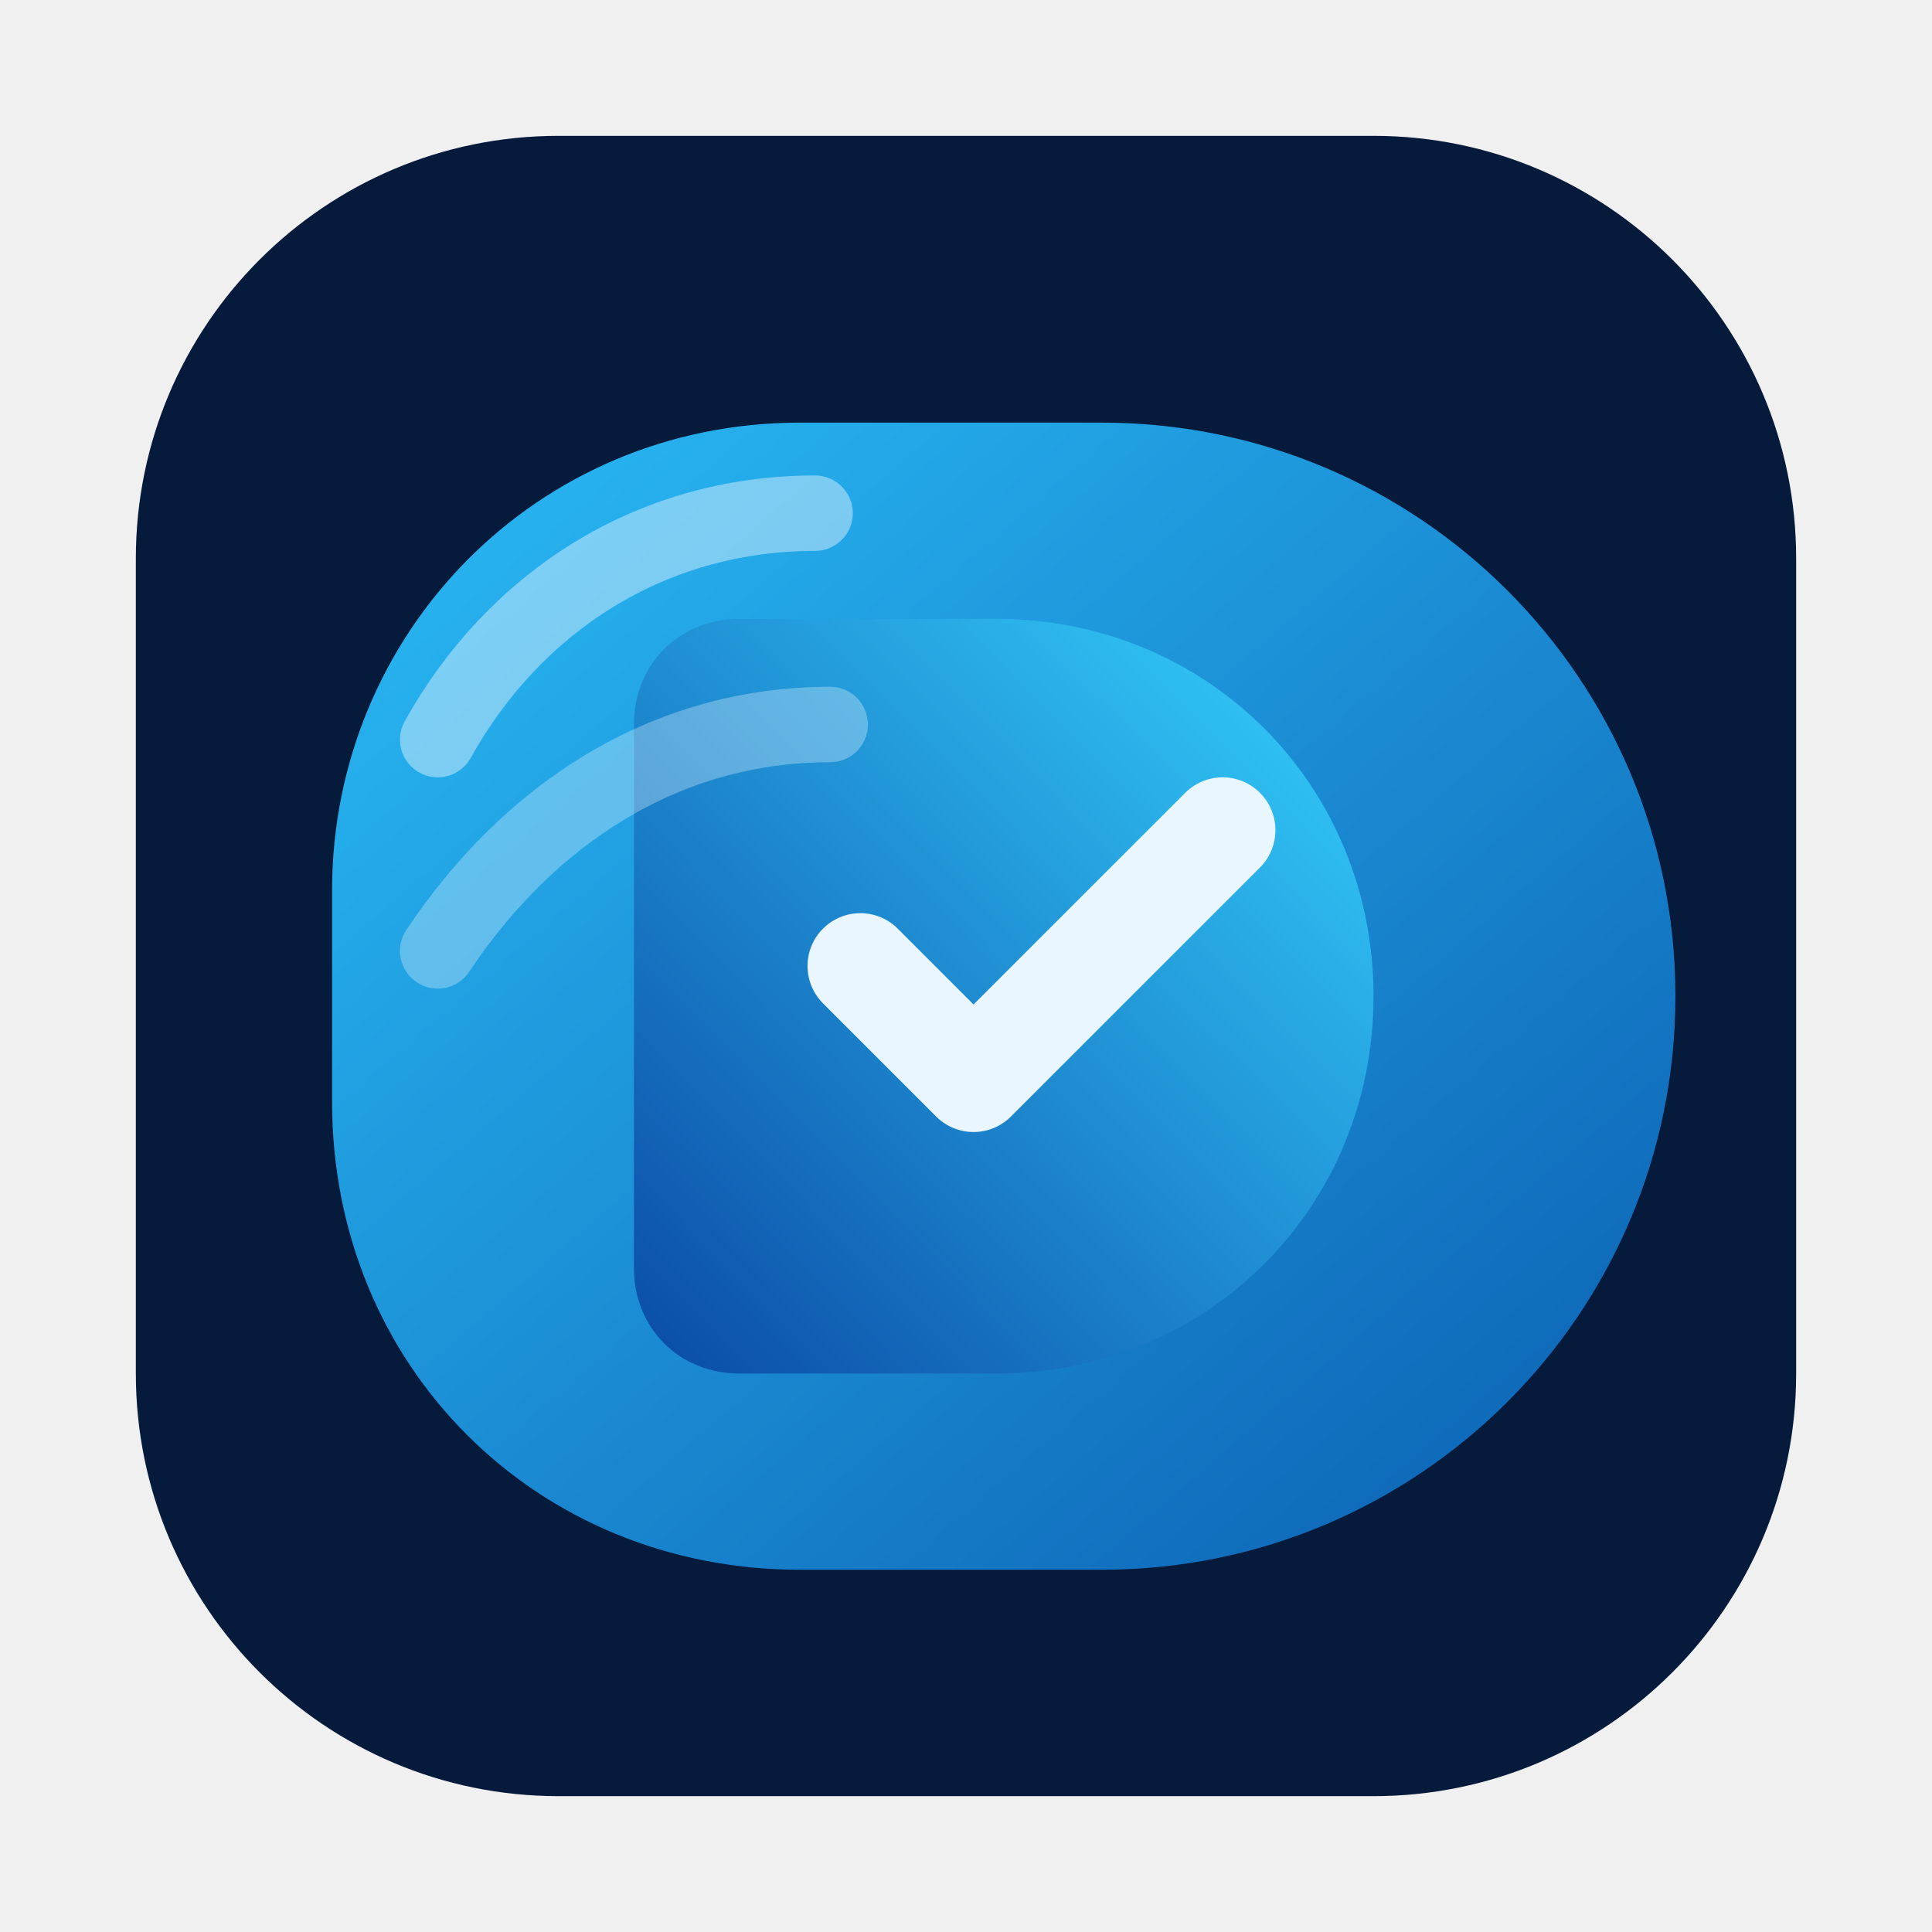
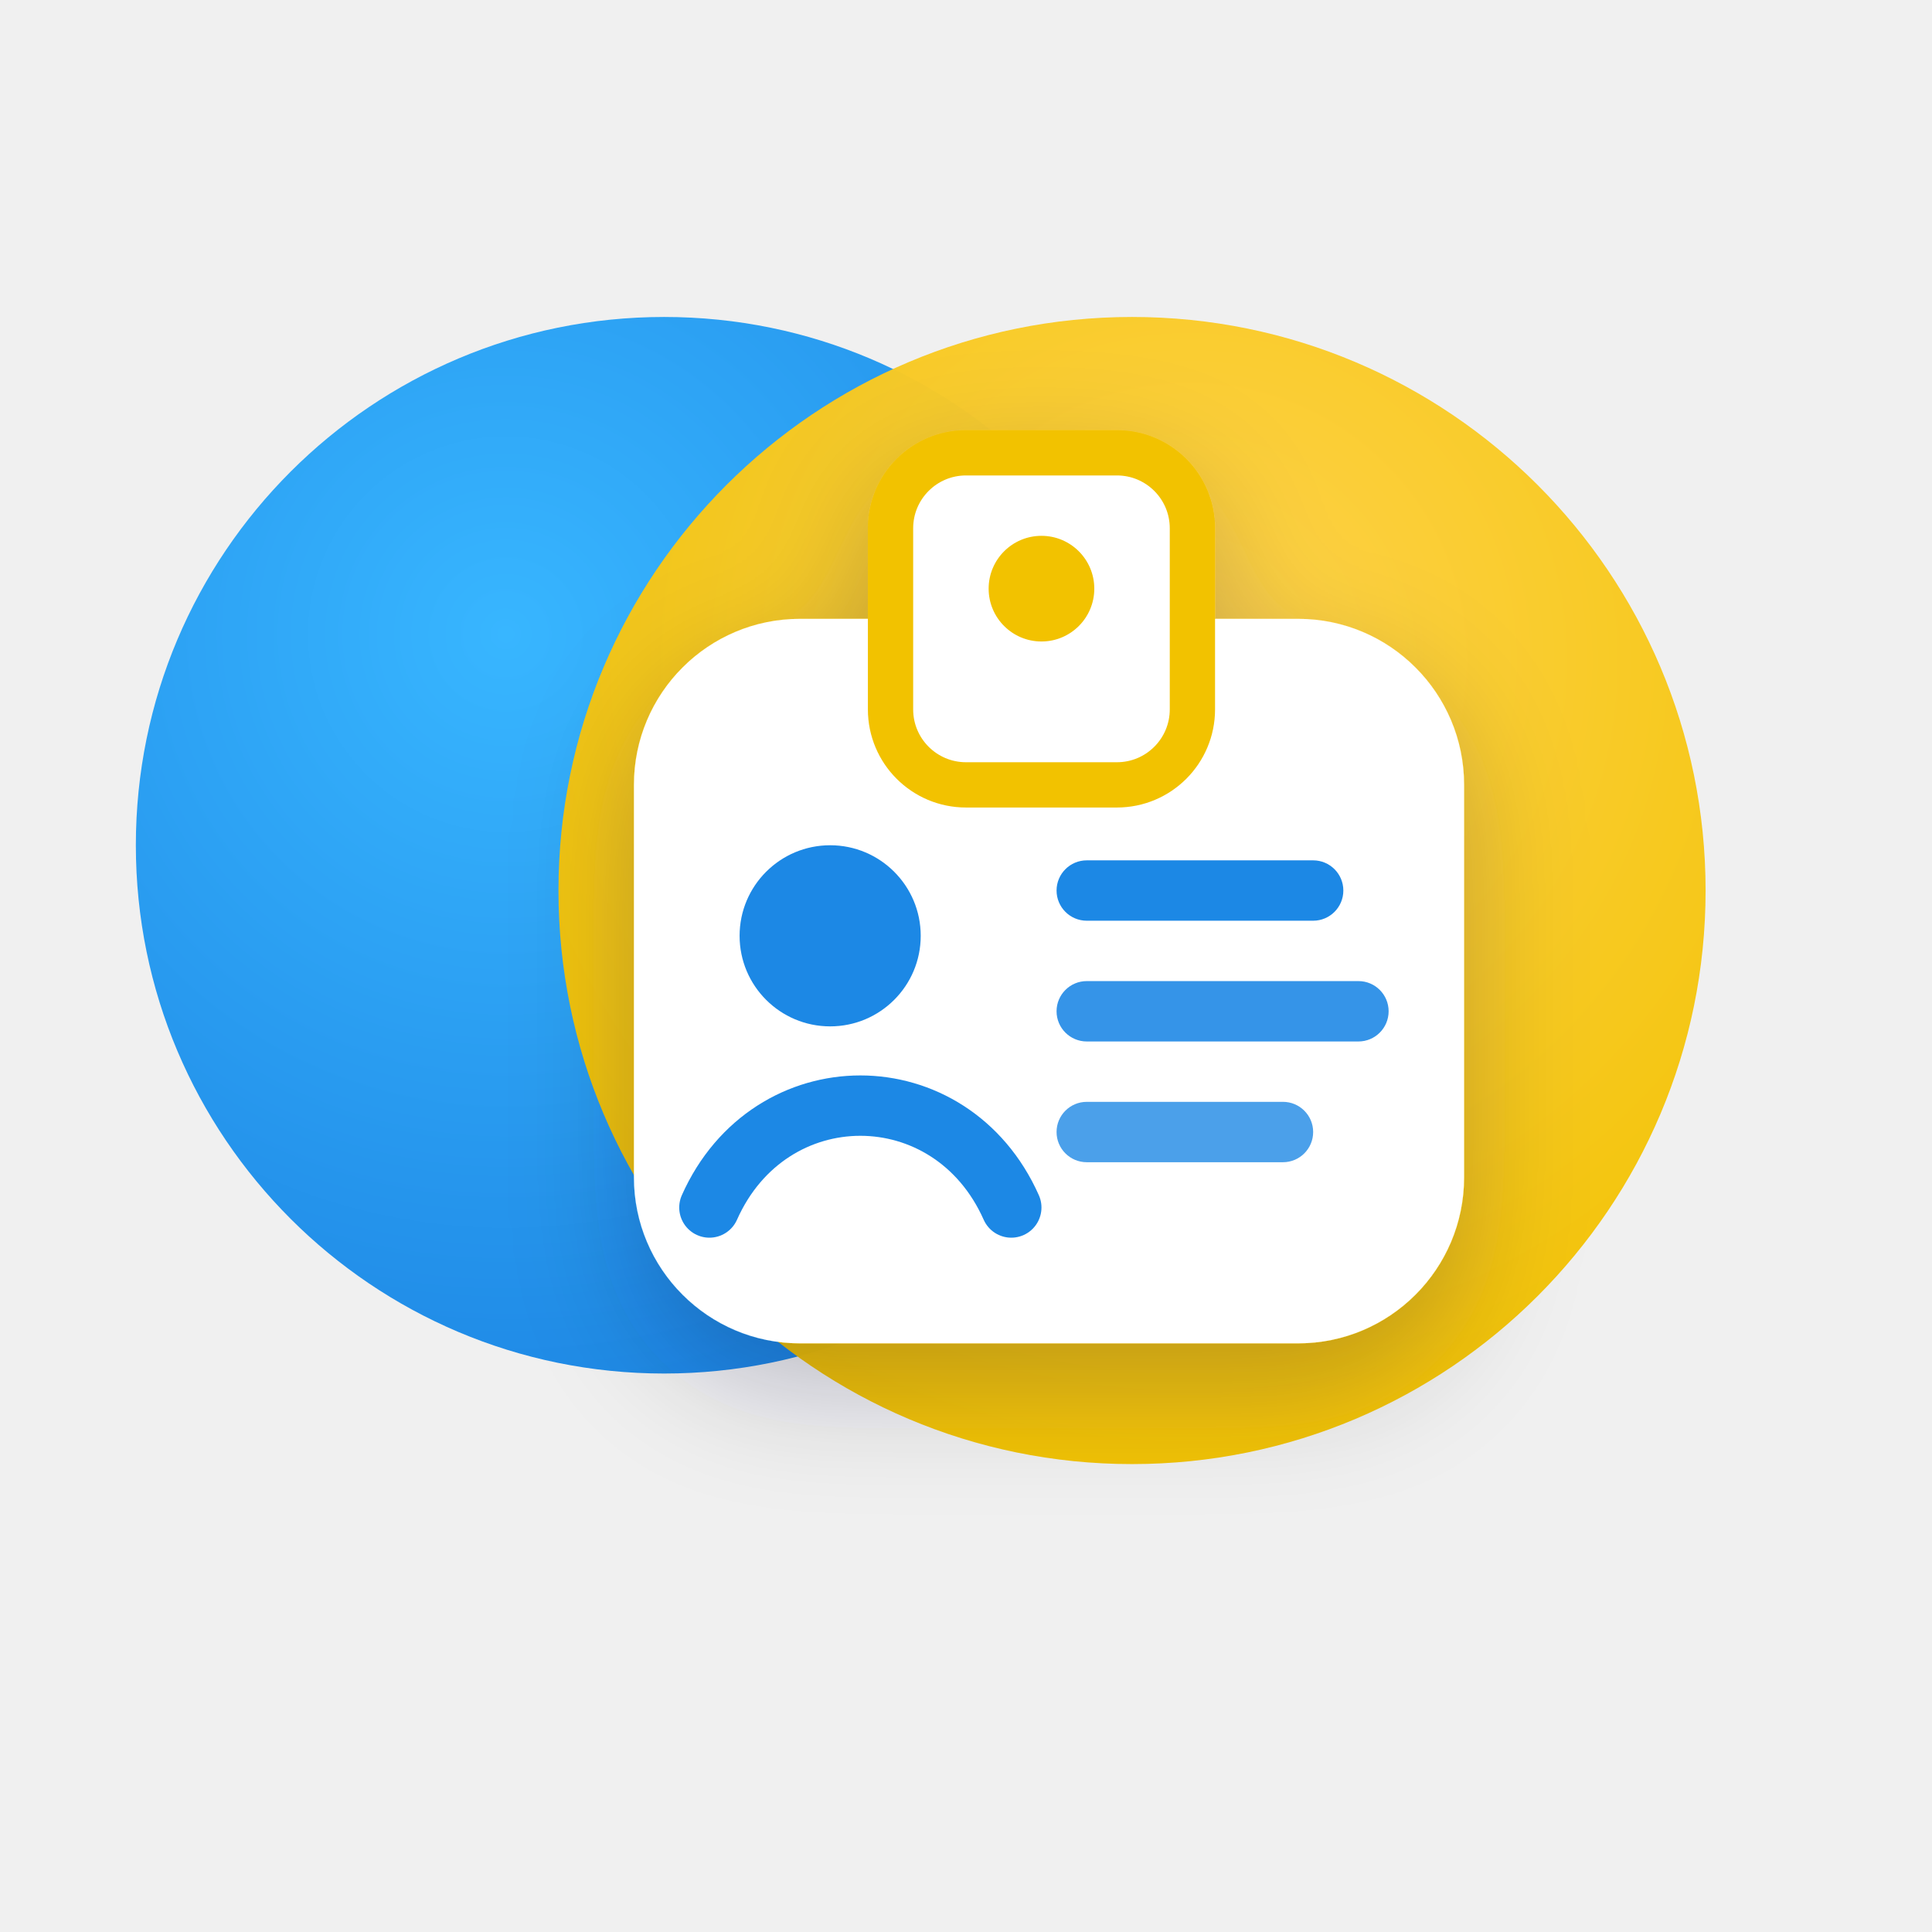
<svg xmlns="http://www.w3.org/2000/svg" viewBox="0 0 256 256" role="img" aria-label="DAGMAR">
  <defs>
-     <linearGradient id="g1" x1="0" y1="0" x2="1" y2="1">
-       <stop offset="0" stop-color="#2cc4ff" />
-       <stop offset="1" stop-color="#0c62b7" />
-     </linearGradient>
-     <linearGradient id="g2" x1="0" y1="1" x2="1" y2="0">
-       <stop offset="0" stop-color="#0a4aa6" />
-       <stop offset="1" stop-color="#35d3ff" />
-     </linearGradient>
+     <radialGradient id="blue" cx="35%" cy="30%" r="75%">
+       <stop offset="0" stop-color="#38B6FF" />
+       <stop offset="1" stop-color="#1E88E5" />
+     </radialGradient>
+     <radialGradient id="yellow" cx="55%" cy="30%" r="70%">
+       <stop offset="0" stop-color="#FFD24A" />
+       <stop offset="1" stop-color="#F2C200" />
+     </radialGradient>
+     <filter id="shadow" x="-30%" y="-30%" width="160%" height="160%">
+       <feDropShadow dx="0" dy="6" stdDeviation="8" flood-color="#0d1b38" flood-opacity="0.22" />
+     </filter>
  </defs>
-   <rect x="18" y="18" width="220" height="220" rx="56" fill="#061a3b" />
-   <path d="M44 118c0-34 27-62 62-62h40c42 0 76 34 76 76s-34 76-76 76h-40c-35 0-62-27-62-62v-28z" fill="url(#g1)" opacity="0.95" />
-   <path d="M98 82h34c28 0 50 22 50 50s-22 50-50 50H98c-8 0-14-6-14-14V96c0-8 6-14 14-14z" fill="url(#g2)" />
-   <path d="M114 128l15 15 33-33" fill="none" stroke="#eaf6ff" stroke-width="14" stroke-linecap="round" stroke-linejoin="round" />
-   <path d="M58 98c10-18 28-30 50-30" fill="none" stroke="#eaf6ff" stroke-opacity="0.45" stroke-width="10" stroke-linecap="round" />
-   <path d="M58 126c12-18 30-30 52-30" fill="none" stroke="#eaf6ff" stroke-opacity="0.32" stroke-width="10" stroke-linecap="round" />
+   <circle cx="88" cy="112" r="70" fill="url(#blue)" />
+   <circle cx="150" cy="118" r="76" fill="url(#yellow)" opacity="0.98" />
+   <g filter="url(#shadow)">
+     <rect x="84" y="82" width="110" height="96" rx="22" fill="#fff" />
+     <rect x="118" y="60" width="40" height="44" rx="10" fill="#fff" stroke="#F2C200" stroke-width="6" />
+     <circle cx="138" cy="78" r="7" fill="#F2C200" />
+     <circle cx="110" cy="124" r="12" fill="#1E88E5" />
+     <path d="M94 160c8-18 32-18 40 0" fill="none" stroke="#1E88E5" stroke-width="8" stroke-linecap="round" />
+     <rect x="140" y="114" width="38" height="8" rx="4" fill="#1E88E5" />
+     <rect x="140" y="130" width="44" height="8" rx="4" fill="#1E88E5" opacity="0.9" />
+     <rect x="140" y="146" width="34" height="8" rx="4" fill="#1E88E5" opacity="0.8" />
+   </g>
</svg>
